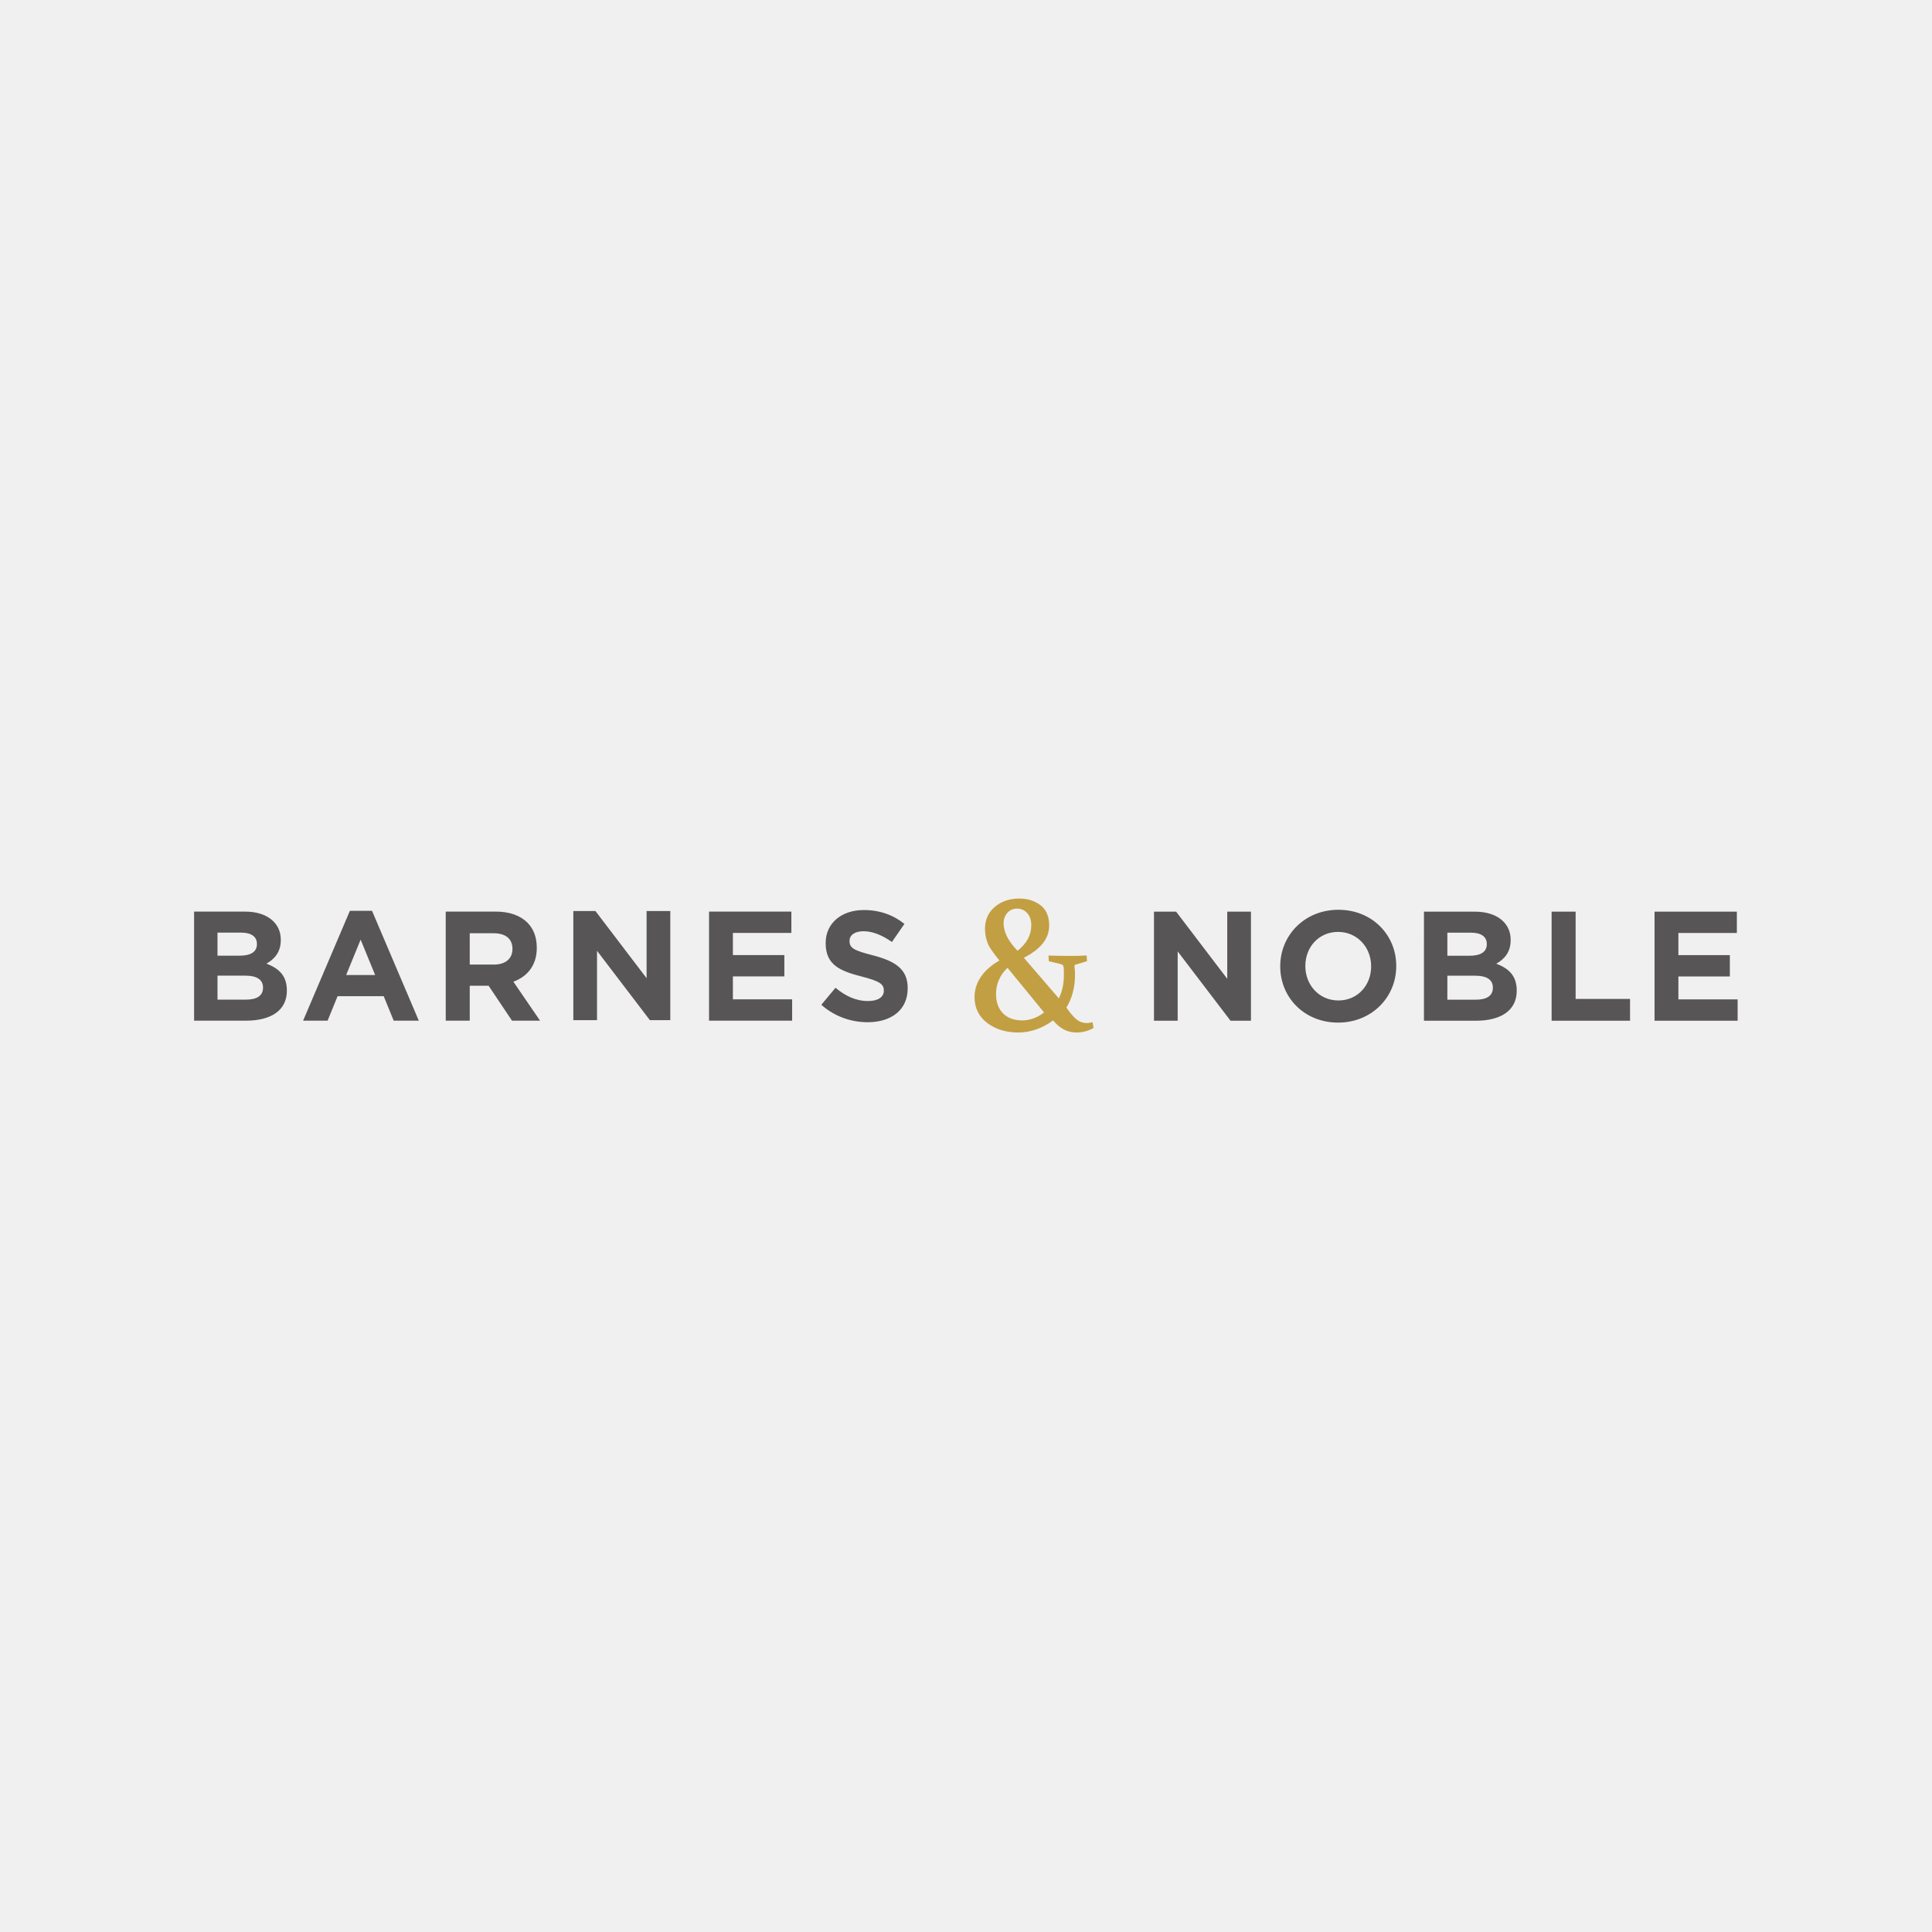
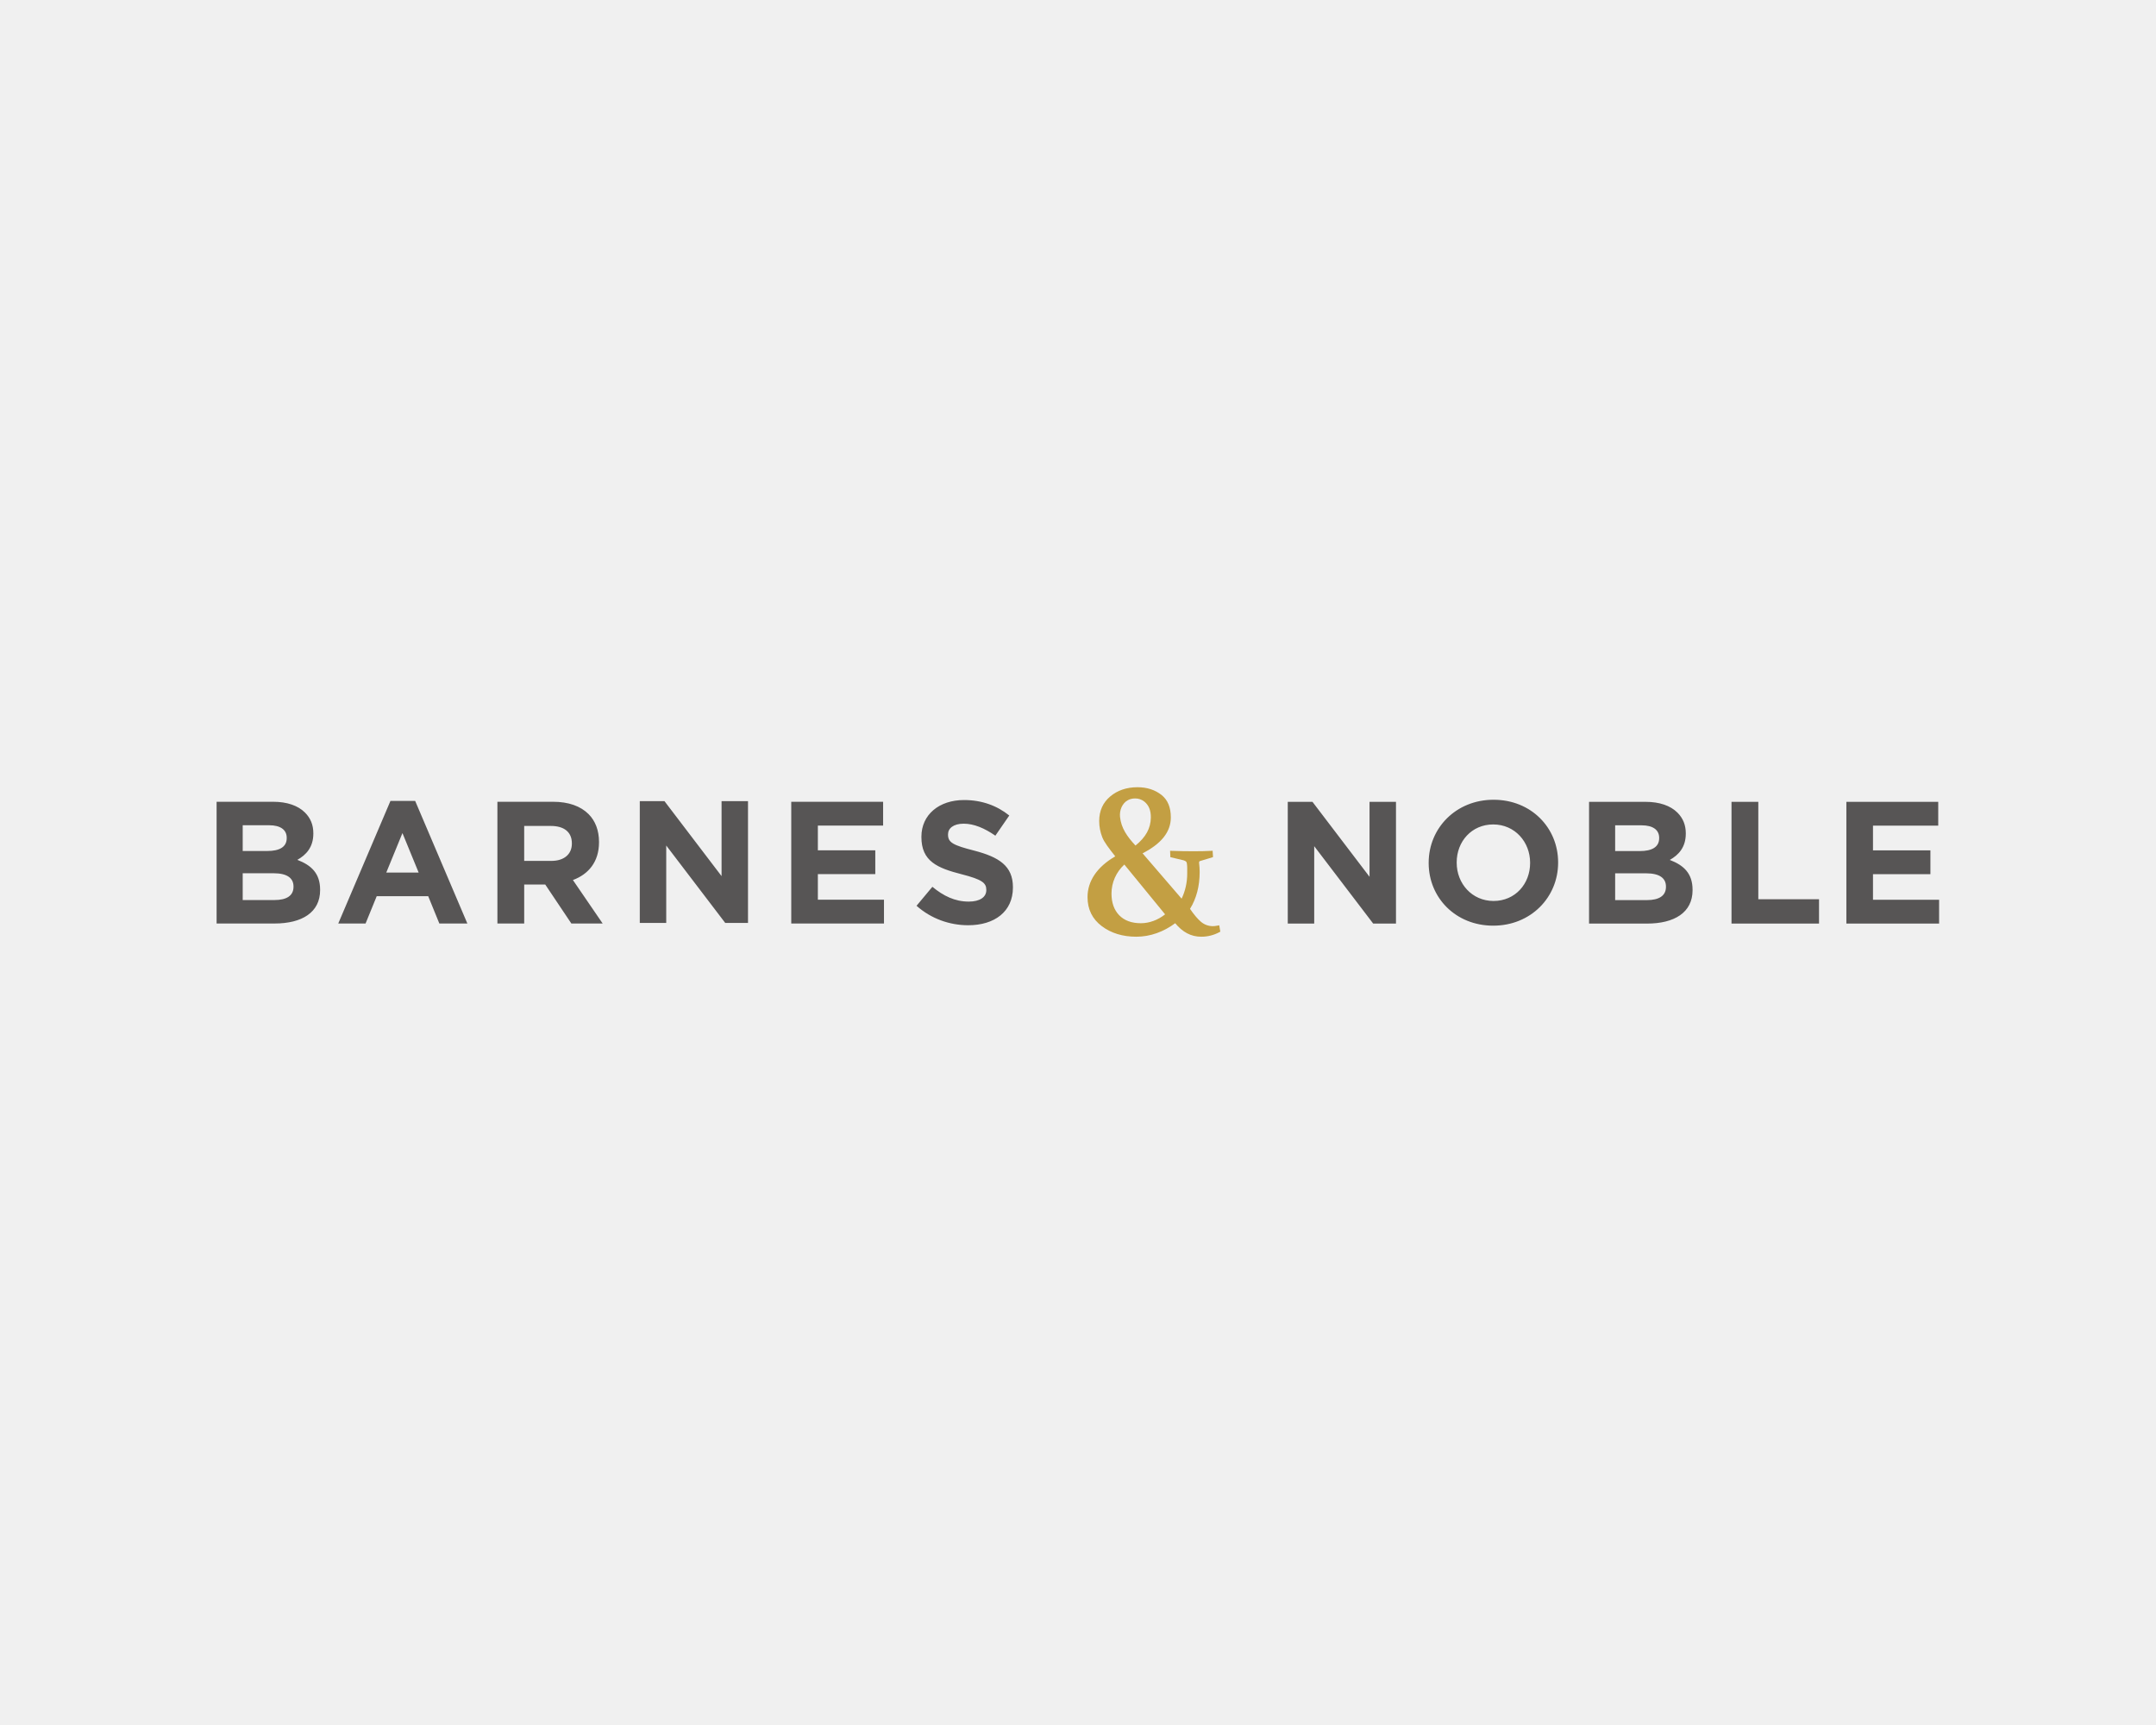
- <svg xmlns="http://www.w3.org/2000/svg" width="500" height="500" viewBox="0 0 500 500" fill="none">
+ <svg xmlns="http://www.w3.org/2000/svg" width="500" height="400" viewBox="0 0 500 400" fill="none">
  <g clip-path="url(#clip0_13_2)">
-     <path fill-rule="evenodd" clip-rule="evenodd" d="M298.647 235.933H304.377L317.611 253.314V235.933H323.745V264.163H318.458L304.78 246.216V264.163H298.647V235.933ZM50.233 235.917H63.345C66.572 235.917 69.115 236.804 70.728 238.418C72.019 239.708 72.667 241.281 72.667 243.215V243.297C72.667 246.482 70.971 248.257 68.953 249.386C72.221 250.638 74.239 252.533 74.239 256.323V256.404C74.239 261.565 70.044 264.146 63.67 264.146H50.231V235.917H50.233ZM66.493 244.264C66.493 242.411 65.041 241.361 62.418 241.361H56.285V247.33H62.015C64.758 247.33 66.493 246.443 66.493 244.347V244.265V244.264ZM63.467 252.494H56.285V258.704H63.668C66.411 258.704 68.067 257.737 68.067 255.638V255.557C68.067 253.664 66.654 252.494 63.467 252.494ZM90.551 235.715H96.28L108.385 264.146H101.889L99.307 257.815H87.364L84.78 264.146H78.445L90.553 235.715H90.551ZM97.088 252.331L93.333 243.176L89.582 252.331H97.088ZM115.354 235.917H128.265C131.857 235.917 134.641 236.924 136.498 238.78C138.07 240.353 138.917 242.572 138.917 245.232V245.314C138.917 249.871 136.455 252.734 132.865 254.065L139.764 264.146H132.504L126.452 255.113H121.569V264.146H115.356L115.354 235.917ZM127.863 249.628C130.888 249.628 132.623 248.016 132.623 245.637V245.556C132.623 242.894 130.766 241.524 127.741 241.524H121.567V249.628H127.863ZM148.374 235.779H154.104L167.338 253.158V235.779H173.47V264.008H168.185L154.507 246.061V264.008H148.374V235.779ZM183.499 235.917H204.803V241.442H189.671V247.17H202.989V252.695H189.671V258.622H205.005V264.148H183.499V235.917ZM212.556 260.035L216.228 255.637C218.769 257.733 221.431 259.066 224.66 259.066C227.203 259.066 228.735 258.058 228.735 256.404V256.323C228.735 254.751 227.767 253.943 223.047 252.734C217.356 251.281 213.684 249.71 213.684 244.104V244.023C213.684 238.901 217.8 235.514 223.571 235.514C227.684 235.514 231.197 236.804 234.062 239.102L230.834 243.781C228.332 242.047 225.87 240.999 223.489 240.999C221.109 240.999 219.858 242.088 219.858 243.458V243.539C219.858 245.393 221.068 245.999 225.951 247.249C231.681 248.743 234.909 250.799 234.909 255.716V255.798C234.909 261.405 230.632 264.549 224.538 264.549C220.262 264.549 215.945 263.057 212.554 260.033M331.325 250.129V250.048C331.325 242.023 337.66 235.449 346.376 235.449C355.091 235.449 361.345 241.941 361.345 249.966V250.048C361.345 258.073 355.01 264.647 346.294 264.647C337.579 264.647 331.325 258.154 331.325 250.129ZM354.849 250.129V250.048C354.849 245.208 351.297 241.176 346.294 241.176C341.291 241.176 337.823 245.128 337.823 249.968V250.049C337.823 254.888 341.372 258.92 346.376 258.92C351.379 258.92 354.849 254.969 354.849 250.129ZM368.52 235.933H381.632C384.86 235.933 387.402 236.82 389.016 238.433C390.307 239.723 390.953 241.298 390.953 243.232V243.313C390.953 246.498 389.258 248.273 387.241 249.403C390.509 250.652 392.525 252.549 392.525 256.339V256.42C392.525 261.582 388.33 264.163 381.956 264.163H368.519L368.52 235.933ZM384.78 244.28C384.78 242.427 383.327 241.377 380.706 241.377H374.572V247.347H380.301C383.044 247.347 384.779 246.458 384.779 244.361L384.78 244.28ZM381.753 252.508H374.572V258.718H381.954C384.699 258.718 386.353 257.751 386.353 255.653V255.572C386.353 253.677 384.941 252.508 381.753 252.508ZM401.556 235.933H407.771V258.517H421.852V264.163H401.556V235.933ZM428.195 235.933H449.497V241.459H434.367V247.184H447.683V252.71H434.367V258.637H449.701V264.163H428.195V235.933Z" fill="#575555" />
-     <path fill-rule="evenodd" clip-rule="evenodd" d="M263.224 235.145C262.6 235.145 262.002 235.298 261.498 235.587C260.281 236.284 259.579 237.833 259.748 239.442C260.016 242.005 261.367 243.96 263.328 246.066C265.717 244.147 266.852 242.084 266.893 239.598C266.92 237.943 266.428 236.728 265.39 235.876C264.774 235.391 264.009 235.133 263.224 235.145ZM260.745 250.472C258.849 252.234 257.767 254.626 257.767 257.216C257.767 259.321 258.371 261.011 259.563 262.238C260.75 263.46 262.441 264.08 264.58 264.08C266.551 264.08 268.537 263.339 270.198 262.022L260.745 250.472ZM272.543 264.08C269.867 266.062 266.782 267.21 263.519 267.21C260.367 267.21 257.673 266.384 255.511 264.756C253.32 263.109 252.21 260.847 252.21 258.029C252.21 254.32 254.406 251.021 258.641 248.575C257.12 246.653 256.072 245.279 255.624 244.132C255.157 242.938 254.916 241.667 254.915 240.384C254.915 238.021 255.78 236.1 257.485 234.673C259.174 233.26 261.296 232.544 263.793 232.544C265.998 232.544 267.881 233.154 269.393 234.358C270.81 235.486 271.528 237.228 271.528 239.534C271.528 242.876 269.384 245.604 264.976 247.872L274.028 258.387C274.855 256.67 275.328 254.697 275.328 252.555C275.328 251.597 275.351 250.904 275.263 250.324C275.223 250.04 275.193 249.929 275.085 249.802C275.002 249.705 274.68 249.531 274.45 249.481L271.421 248.767L271.359 247.282L271.694 247.298C273.411 247.361 275.128 247.392 276.845 247.391C277.61 247.391 278.325 247.384 278.992 247.368C279.658 247.352 280.289 247.329 280.888 247.296L281.223 247.272L281.311 248.754L278.273 249.672C278.101 249.718 278.062 249.944 278.078 250.048C278.171 250.883 278.216 251.504 278.216 252.196C278.216 255.478 277.463 258.352 275.979 260.748C276.906 262.102 277.758 263.109 278.512 263.746C279.273 264.388 280.18 264.738 281.195 264.762C281.478 264.77 281.73 264.752 282.45 264.621L282.751 264.553L283.008 266.033L282.813 266.14C281.509 266.851 280.046 267.219 278.561 267.21C276.187 267.21 274.229 266.126 272.543 264.08Z" fill="#C39F43" />
+     <path fill-rule="evenodd" clip-rule="evenodd" d="M298.647 185.933H304.377L317.611 203.314V185.933H323.745V214.163H318.458L304.78 196.216V214.163H298.647V185.933ZM50.233 185.917H63.345C66.572 185.917 69.115 186.804 70.728 188.418C72.019 189.708 72.667 191.281 72.667 193.215V193.297C72.667 196.482 70.971 198.257 68.953 199.386C72.221 200.638 74.239 202.533 74.239 206.323V206.404C74.239 211.565 70.044 214.146 63.67 214.146H50.231V185.917H50.233ZM66.493 194.264C66.493 192.411 65.041 191.361 62.418 191.361H56.285V197.33H62.015C64.758 197.33 66.493 196.443 66.493 194.347V194.265V194.264ZM63.467 202.494H56.285V208.704H63.668C66.411 208.704 68.067 207.737 68.067 205.638V205.557C68.067 203.664 66.654 202.494 63.467 202.494ZM90.551 185.715H96.28L108.385 214.146H101.889L99.307 207.815H87.364L84.78 214.146H78.445L90.553 185.715H90.551ZM97.088 202.331L93.333 193.176L89.582 202.331H97.088ZM115.354 185.917H128.265C131.857 185.917 134.641 186.924 136.498 188.78C138.07 190.353 138.917 192.572 138.917 195.232V195.314C138.917 199.871 136.455 202.734 132.865 204.065L139.764 214.146H132.504L126.452 205.113H121.569V214.146H115.356L115.354 185.917ZM127.863 199.628C130.888 199.628 132.623 198.016 132.623 195.637V195.556C132.623 192.894 130.766 191.524 127.741 191.524H121.567V199.628H127.863ZM148.374 185.779H154.104L167.338 203.158V185.779H173.47V214.008H168.185L154.507 196.061V214.008H148.374V185.779ZM183.499 185.917H204.803V191.442H189.671V197.17H202.989V202.695H189.671V208.622H205.005V214.148H183.499V185.917ZM212.556 210.035L216.228 205.637C218.769 207.733 221.431 209.066 224.66 209.066C227.203 209.066 228.735 208.058 228.735 206.404V206.323C228.735 204.751 227.767 203.943 223.047 202.734C217.356 201.281 213.684 199.71 213.684 194.104V194.023C213.684 188.901 217.8 185.514 223.571 185.514C227.684 185.514 231.197 186.804 234.062 189.102L230.834 193.781C228.332 192.047 225.87 190.999 223.489 190.999C221.109 190.999 219.858 192.088 219.858 193.458V193.539C219.858 195.393 221.068 195.999 225.951 197.249C231.681 198.743 234.909 200.799 234.909 205.716V205.798C234.909 211.405 230.632 214.549 224.538 214.549C220.262 214.549 215.945 213.057 212.554 210.033M331.325 200.129V200.048C331.325 192.023 337.66 185.449 346.376 185.449C355.091 185.449 361.345 191.941 361.345 199.966V200.048C361.345 208.073 355.01 214.647 346.294 214.647C337.579 214.647 331.325 208.154 331.325 200.129ZM354.849 200.129V200.048C354.849 195.208 351.297 191.176 346.294 191.176C341.291 191.176 337.823 195.128 337.823 199.968V200.049C337.823 204.888 341.372 208.92 346.376 208.92C351.379 208.92 354.849 204.969 354.849 200.129ZM368.52 185.933H381.632C384.86 185.933 387.402 186.82 389.016 188.433C390.307 189.723 390.953 191.298 390.953 193.232V193.313C390.953 196.498 389.258 198.273 387.241 199.403C390.509 200.652 392.525 202.549 392.525 206.339V206.42C392.525 211.582 388.33 214.163 381.956 214.163H368.519L368.52 185.933ZM384.78 194.28C384.78 192.427 383.327 191.377 380.706 191.377H374.572V197.347H380.301C383.044 197.347 384.779 196.458 384.779 194.361L384.78 194.28ZM381.753 202.508H374.572V208.718H381.954C384.699 208.718 386.353 207.751 386.353 205.653V205.572C386.353 203.677 384.941 202.508 381.753 202.508ZM401.556 185.933H407.771V208.517H421.852V214.163H401.556V185.933ZM428.195 185.933H449.497V191.459H434.367V197.184H447.683V202.71H434.367V208.637H449.701V214.163H428.195V185.933Z" fill="#575555" />
+     <path fill-rule="evenodd" clip-rule="evenodd" d="M263.224 185.145C262.6 185.145 262.002 185.298 261.498 185.587C260.281 186.284 259.579 187.833 259.748 189.442C260.016 192.005 261.367 193.96 263.328 196.066C265.717 194.147 266.852 192.084 266.893 189.598C266.92 187.943 266.428 186.728 265.39 185.876C264.774 185.391 264.009 185.133 263.224 185.145ZM260.745 200.472C258.849 202.234 257.767 204.626 257.767 207.216C257.767 209.321 258.371 211.011 259.563 212.238C260.75 213.46 262.441 214.08 264.58 214.08C266.551 214.08 268.537 213.339 270.198 212.022L260.745 200.472ZM272.543 214.08C269.867 216.062 266.782 217.21 263.519 217.21C260.367 217.21 257.673 216.384 255.511 214.756C253.32 213.109 252.21 210.847 252.21 208.029C252.21 204.32 254.406 201.021 258.641 198.575C257.12 196.653 256.072 195.279 255.624 194.132C255.157 192.938 254.916 191.667 254.915 190.384C254.915 188.021 255.78 186.1 257.485 184.673C259.174 183.26 261.296 182.544 263.793 182.544C265.998 182.544 267.881 183.154 269.393 184.358C270.81 185.486 271.528 187.228 271.528 189.534C271.528 192.876 269.384 195.604 264.976 197.872L274.028 208.387C274.855 206.67 275.328 204.697 275.328 202.555C275.328 201.597 275.351 200.904 275.263 200.324C275.223 200.04 275.193 199.929 275.085 199.802C275.002 199.705 274.68 199.531 274.45 199.481L271.421 198.767L271.359 197.282L271.694 197.298C273.411 197.361 275.128 197.392 276.845 197.391C277.61 197.391 278.325 197.384 278.992 197.368C279.658 197.352 280.289 197.329 280.888 197.296L281.223 197.272L281.311 198.754L278.273 199.672C278.101 199.718 278.062 199.944 278.078 200.048C278.171 200.883 278.216 201.504 278.216 202.196C278.216 205.478 277.463 208.352 275.979 210.748C276.906 212.102 277.758 213.109 278.512 213.746C279.273 214.388 280.18 214.738 281.195 214.762C281.478 214.77 281.73 214.752 282.45 214.621L282.751 214.553L283.008 216.033L282.813 216.14C281.509 216.851 280.046 217.219 278.561 217.21C276.187 217.21 274.229 216.126 272.543 214.08Z" fill="#C39F43" />
  </g>
  <defs>
    <clipPath id="clip0_13_2">
-       <rect width="400" height="36" fill="white" transform="translate(50 232)" />
+       <rect width="400" height="36" fill="white" transform="translate(50 182)" />
    </clipPath>
  </defs>
</svg>
